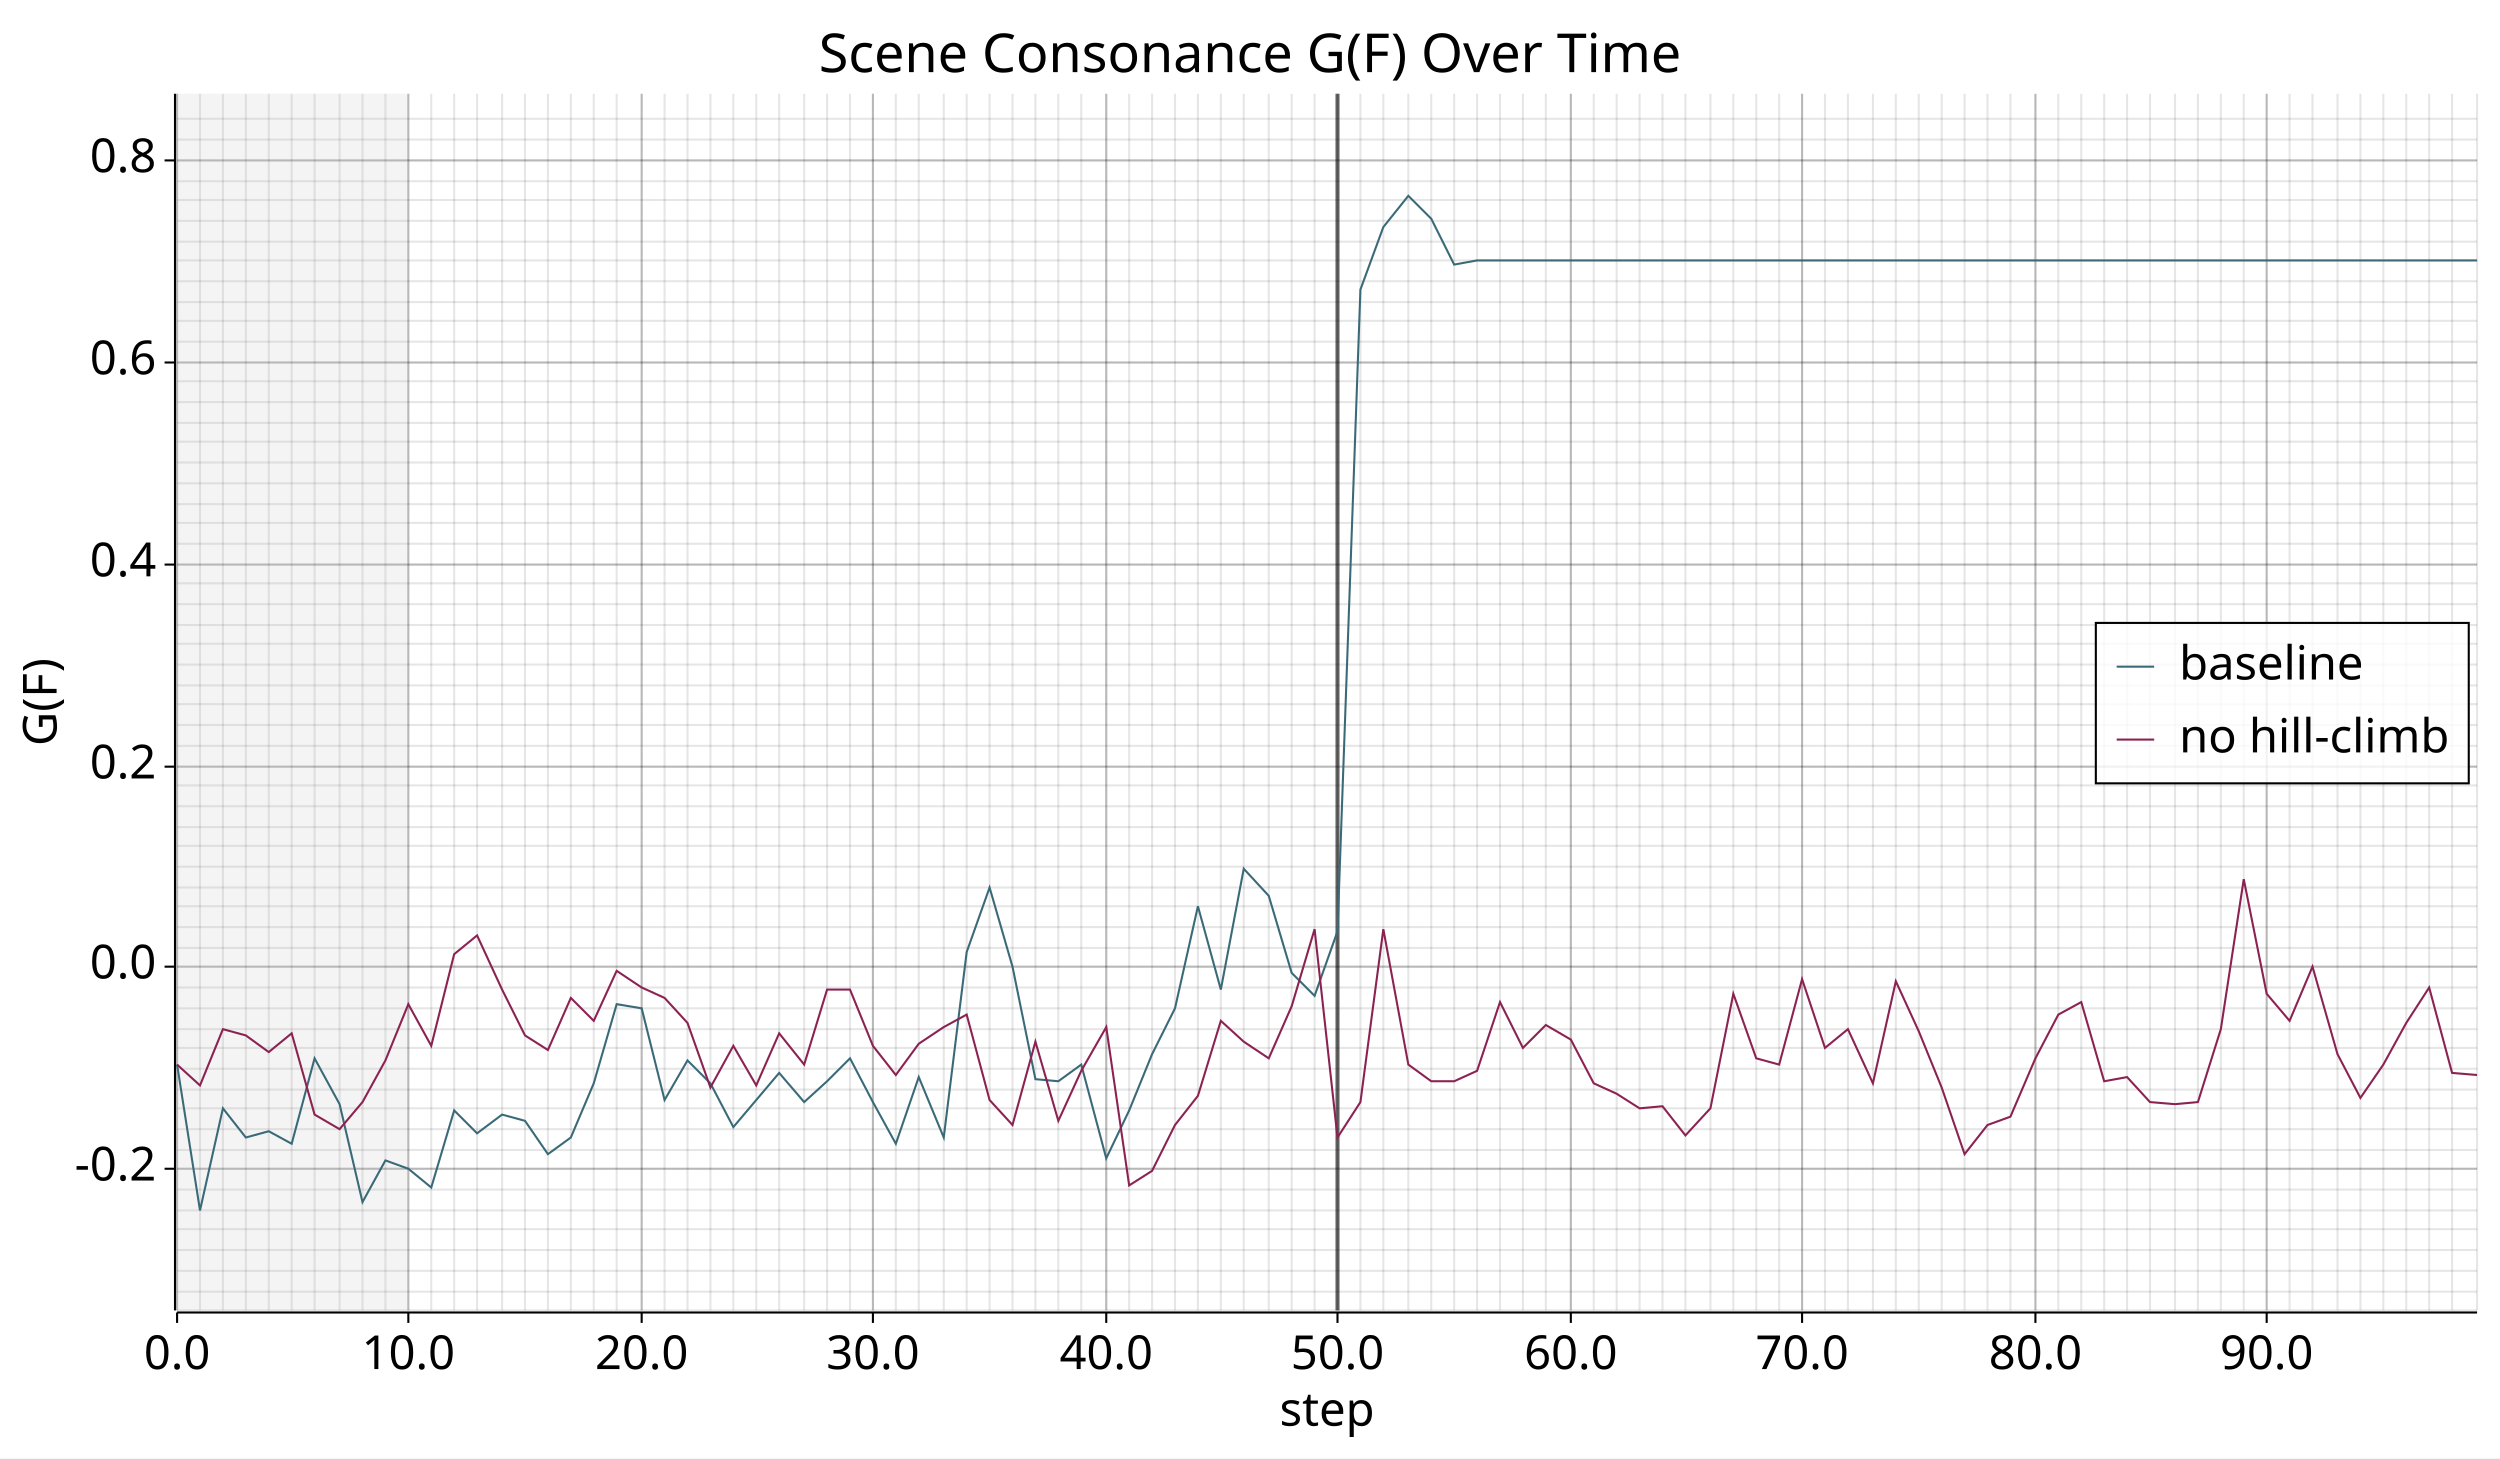
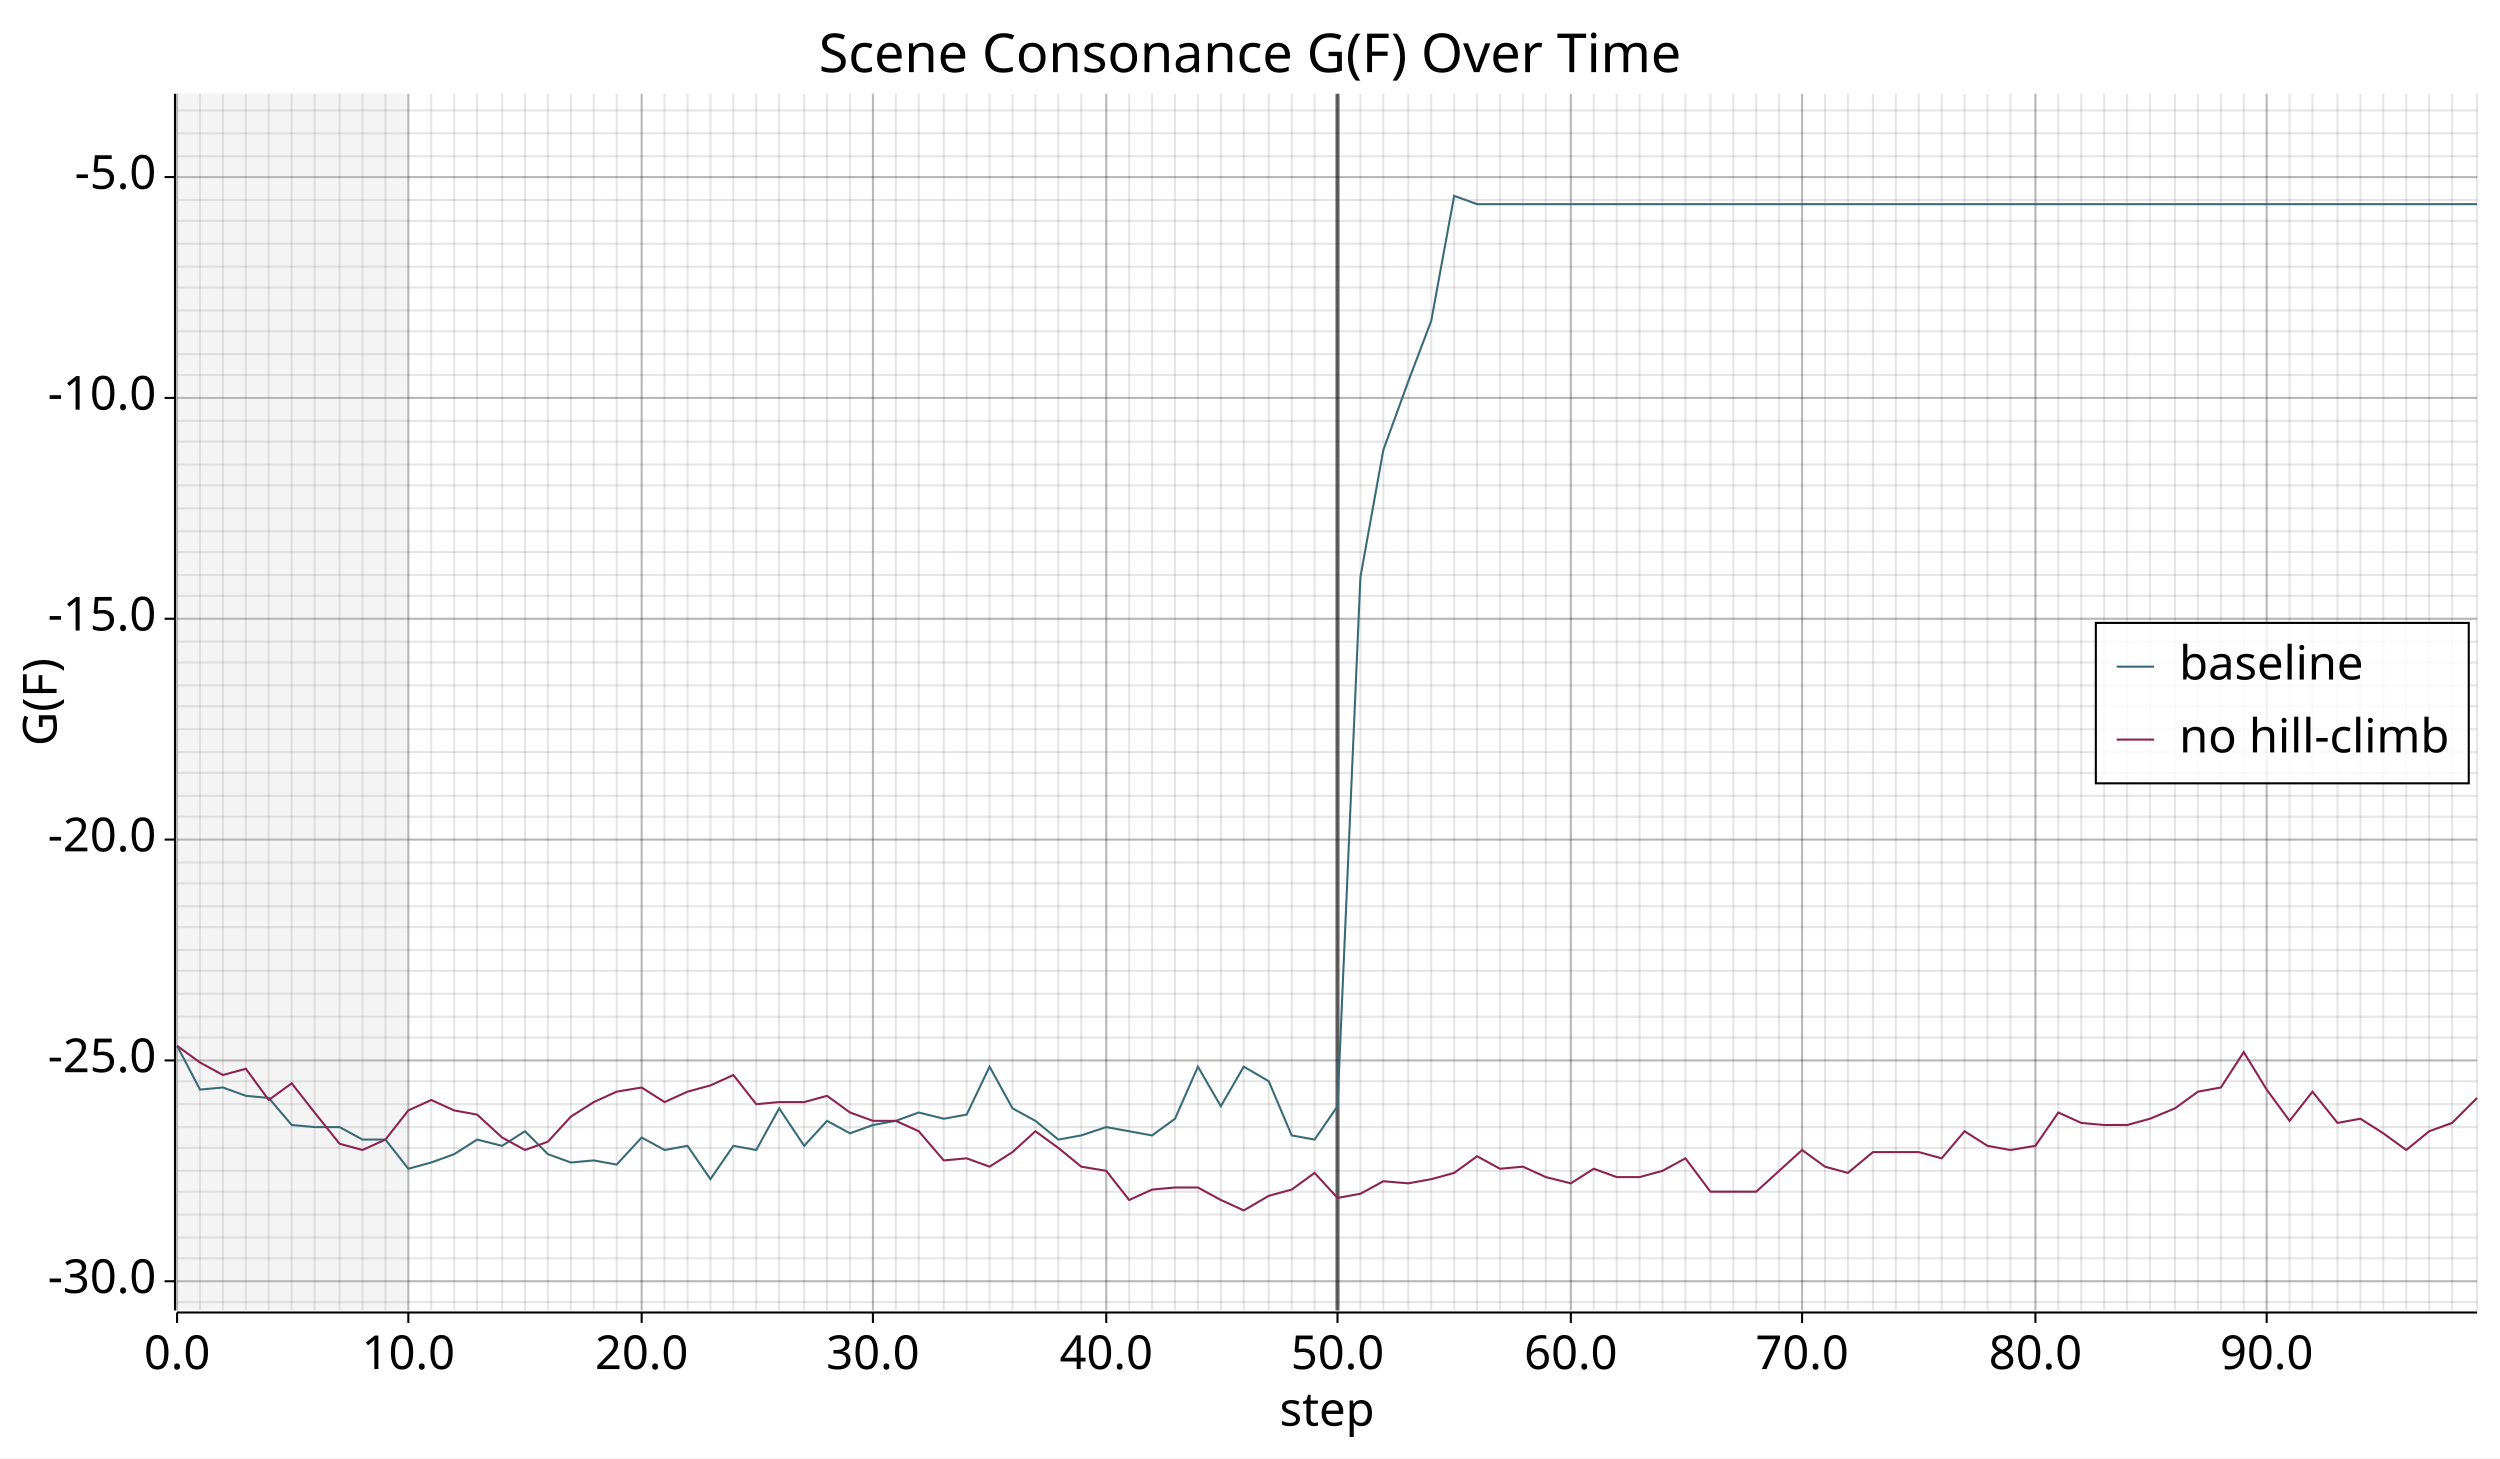
<svg xmlns="http://www.w3.org/2000/svg" width="1200" height="700" viewBox="0 0 1200 700">
  <rect x="0" y="0" width="1200" height="700" opacity="1" fill="#FFFFFF" stroke="none" />
  <text x="600" y="15" dy="0.76em" text-anchor="middle" font-family="sans-serif" font-size="25.806" opacity="1" fill="#000000">
Scene Consonance G(F) Over Time
</text>
  <line opacity="0.1" stroke="#000000" stroke-width="1" x1="85" y1="629" x2="85" y2="45" />
  <line opacity="0.1" stroke="#000000" stroke-width="1" x1="96" y1="629" x2="96" y2="45" />
  <line opacity="0.1" stroke="#000000" stroke-width="1" x1="107" y1="629" x2="107" y2="45" />
  <line opacity="0.1" stroke="#000000" stroke-width="1" x1="118" y1="629" x2="118" y2="45" />
  <line opacity="0.1" stroke="#000000" stroke-width="1" x1="129" y1="629" x2="129" y2="45" />
  <line opacity="0.1" stroke="#000000" stroke-width="1" x1="140" y1="629" x2="140" y2="45" />
  <line opacity="0.1" stroke="#000000" stroke-width="1" x1="151" y1="629" x2="151" y2="45" />
  <line opacity="0.1" stroke="#000000" stroke-width="1" x1="163" y1="629" x2="163" y2="45" />
  <line opacity="0.1" stroke="#000000" stroke-width="1" x1="174" y1="629" x2="174" y2="45" />
  <line opacity="0.1" stroke="#000000" stroke-width="1" x1="185" y1="629" x2="185" y2="45" />
  <line opacity="0.1" stroke="#000000" stroke-width="1" x1="196" y1="629" x2="196" y2="45" />
  <line opacity="0.1" stroke="#000000" stroke-width="1" x1="207" y1="629" x2="207" y2="45" />
  <line opacity="0.1" stroke="#000000" stroke-width="1" x1="218" y1="629" x2="218" y2="45" />
  <line opacity="0.1" stroke="#000000" stroke-width="1" x1="229" y1="629" x2="229" y2="45" />
  <line opacity="0.1" stroke="#000000" stroke-width="1" x1="241" y1="629" x2="241" y2="45" />
  <line opacity="0.1" stroke="#000000" stroke-width="1" x1="252" y1="629" x2="252" y2="45" />
  <line opacity="0.1" stroke="#000000" stroke-width="1" x1="263" y1="629" x2="263" y2="45" />
  <line opacity="0.1" stroke="#000000" stroke-width="1" x1="274" y1="629" x2="274" y2="45" />
  <line opacity="0.1" stroke="#000000" stroke-width="1" x1="285" y1="629" x2="285" y2="45" />
  <line opacity="0.1" stroke="#000000" stroke-width="1" x1="296" y1="629" x2="296" y2="45" />
  <line opacity="0.1" stroke="#000000" stroke-width="1" x1="308" y1="629" x2="308" y2="45" />
  <line opacity="0.1" stroke="#000000" stroke-width="1" x1="319" y1="629" x2="319" y2="45" />
  <line opacity="0.1" stroke="#000000" stroke-width="1" x1="330" y1="629" x2="330" y2="45" />
  <line opacity="0.1" stroke="#000000" stroke-width="1" x1="341" y1="629" x2="341" y2="45" />
  <line opacity="0.1" stroke="#000000" stroke-width="1" x1="352" y1="629" x2="352" y2="45" />
  <line opacity="0.1" stroke="#000000" stroke-width="1" x1="363" y1="629" x2="363" y2="45" />
  <line opacity="0.1" stroke="#000000" stroke-width="1" x1="374" y1="629" x2="374" y2="45" />
  <line opacity="0.1" stroke="#000000" stroke-width="1" x1="386" y1="629" x2="386" y2="45" />
  <line opacity="0.1" stroke="#000000" stroke-width="1" x1="397" y1="629" x2="397" y2="45" />
  <line opacity="0.1" stroke="#000000" stroke-width="1" x1="408" y1="629" x2="408" y2="45" />
  <line opacity="0.1" stroke="#000000" stroke-width="1" x1="419" y1="629" x2="419" y2="45" />
  <line opacity="0.1" stroke="#000000" stroke-width="1" x1="430" y1="629" x2="430" y2="45" />
  <line opacity="0.1" stroke="#000000" stroke-width="1" x1="441" y1="629" x2="441" y2="45" />
  <line opacity="0.1" stroke="#000000" stroke-width="1" x1="453" y1="629" x2="453" y2="45" />
  <line opacity="0.1" stroke="#000000" stroke-width="1" x1="464" y1="629" x2="464" y2="45" />
  <line opacity="0.1" stroke="#000000" stroke-width="1" x1="475" y1="629" x2="475" y2="45" />
  <line opacity="0.1" stroke="#000000" stroke-width="1" x1="486" y1="629" x2="486" y2="45" />
  <line opacity="0.1" stroke="#000000" stroke-width="1" x1="497" y1="629" x2="497" y2="45" />
  <line opacity="0.1" stroke="#000000" stroke-width="1" x1="508" y1="629" x2="508" y2="45" />
  <line opacity="0.1" stroke="#000000" stroke-width="1" x1="519" y1="629" x2="519" y2="45" />
  <line opacity="0.1" stroke="#000000" stroke-width="1" x1="531" y1="629" x2="531" y2="45" />
  <line opacity="0.1" stroke="#000000" stroke-width="1" x1="542" y1="629" x2="542" y2="45" />
  <line opacity="0.1" stroke="#000000" stroke-width="1" x1="553" y1="629" x2="553" y2="45" />
  <line opacity="0.1" stroke="#000000" stroke-width="1" x1="564" y1="629" x2="564" y2="45" />
  <line opacity="0.1" stroke="#000000" stroke-width="1" x1="575" y1="629" x2="575" y2="45" />
  <line opacity="0.1" stroke="#000000" stroke-width="1" x1="586" y1="629" x2="586" y2="45" />
  <line opacity="0.1" stroke="#000000" stroke-width="1" x1="597" y1="629" x2="597" y2="45" />
  <line opacity="0.1" stroke="#000000" stroke-width="1" x1="609" y1="629" x2="609" y2="45" />
  <line opacity="0.1" stroke="#000000" stroke-width="1" x1="620" y1="629" x2="620" y2="45" />
  <line opacity="0.1" stroke="#000000" stroke-width="1" x1="631" y1="629" x2="631" y2="45" />
  <line opacity="0.1" stroke="#000000" stroke-width="1" x1="642" y1="629" x2="642" y2="45" />
  <line opacity="0.1" stroke="#000000" stroke-width="1" x1="653" y1="629" x2="653" y2="45" />
  <line opacity="0.1" stroke="#000000" stroke-width="1" x1="664" y1="629" x2="664" y2="45" />
  <line opacity="0.1" stroke="#000000" stroke-width="1" x1="676" y1="629" x2="676" y2="45" />
  <line opacity="0.1" stroke="#000000" stroke-width="1" x1="687" y1="629" x2="687" y2="45" />
  <line opacity="0.1" stroke="#000000" stroke-width="1" x1="698" y1="629" x2="698" y2="45" />
  <line opacity="0.1" stroke="#000000" stroke-width="1" x1="709" y1="629" x2="709" y2="45" />
  <line opacity="0.1" stroke="#000000" stroke-width="1" x1="720" y1="629" x2="720" y2="45" />
  <line opacity="0.1" stroke="#000000" stroke-width="1" x1="731" y1="629" x2="731" y2="45" />
  <line opacity="0.1" stroke="#000000" stroke-width="1" x1="742" y1="629" x2="742" y2="45" />
  <line opacity="0.1" stroke="#000000" stroke-width="1" x1="754" y1="629" x2="754" y2="45" />
  <line opacity="0.1" stroke="#000000" stroke-width="1" x1="765" y1="629" x2="765" y2="45" />
  <line opacity="0.1" stroke="#000000" stroke-width="1" x1="776" y1="629" x2="776" y2="45" />
  <line opacity="0.1" stroke="#000000" stroke-width="1" x1="787" y1="629" x2="787" y2="45" />
  <line opacity="0.1" stroke="#000000" stroke-width="1" x1="798" y1="629" x2="798" y2="45" />
  <line opacity="0.1" stroke="#000000" stroke-width="1" x1="809" y1="629" x2="809" y2="45" />
  <line opacity="0.1" stroke="#000000" stroke-width="1" x1="821" y1="629" x2="821" y2="45" />
  <line opacity="0.1" stroke="#000000" stroke-width="1" x1="832" y1="629" x2="832" y2="45" />
  <line opacity="0.1" stroke="#000000" stroke-width="1" x1="843" y1="629" x2="843" y2="45" />
  <line opacity="0.1" stroke="#000000" stroke-width="1" x1="854" y1="629" x2="854" y2="45" />
  <line opacity="0.1" stroke="#000000" stroke-width="1" x1="865" y1="629" x2="865" y2="45" />
  <line opacity="0.1" stroke="#000000" stroke-width="1" x1="876" y1="629" x2="876" y2="45" />
  <line opacity="0.1" stroke="#000000" stroke-width="1" x1="887" y1="629" x2="887" y2="45" />
  <line opacity="0.1" stroke="#000000" stroke-width="1" x1="899" y1="629" x2="899" y2="45" />
  <line opacity="0.1" stroke="#000000" stroke-width="1" x1="910" y1="629" x2="910" y2="45" />
  <line opacity="0.1" stroke="#000000" stroke-width="1" x1="921" y1="629" x2="921" y2="45" />
  <line opacity="0.1" stroke="#000000" stroke-width="1" x1="932" y1="629" x2="932" y2="45" />
  <line opacity="0.1" stroke="#000000" stroke-width="1" x1="943" y1="629" x2="943" y2="45" />
  <line opacity="0.1" stroke="#000000" stroke-width="1" x1="954" y1="629" x2="954" y2="45" />
  <line opacity="0.1" stroke="#000000" stroke-width="1" x1="965" y1="629" x2="965" y2="45" />
  <line opacity="0.1" stroke="#000000" stroke-width="1" x1="977" y1="629" x2="977" y2="45" />
  <line opacity="0.1" stroke="#000000" stroke-width="1" x1="988" y1="629" x2="988" y2="45" />
  <line opacity="0.1" stroke="#000000" stroke-width="1" x1="999" y1="629" x2="999" y2="45" />
  <line opacity="0.1" stroke="#000000" stroke-width="1" x1="1010" y1="629" x2="1010" y2="45" />
  <line opacity="0.1" stroke="#000000" stroke-width="1" x1="1021" y1="629" x2="1021" y2="45" />
  <line opacity="0.1" stroke="#000000" stroke-width="1" x1="1032" y1="629" x2="1032" y2="45" />
  <line opacity="0.1" stroke="#000000" stroke-width="1" x1="1044" y1="629" x2="1044" y2="45" />
  <line opacity="0.1" stroke="#000000" stroke-width="1" x1="1055" y1="629" x2="1055" y2="45" />
  <line opacity="0.1" stroke="#000000" stroke-width="1" x1="1066" y1="629" x2="1066" y2="45" />
  <line opacity="0.1" stroke="#000000" stroke-width="1" x1="1077" y1="629" x2="1077" y2="45" />
  <line opacity="0.1" stroke="#000000" stroke-width="1" x1="1088" y1="629" x2="1088" y2="45" />
  <line opacity="0.1" stroke="#000000" stroke-width="1" x1="1099" y1="629" x2="1099" y2="45" />
  <line opacity="0.1" stroke="#000000" stroke-width="1" x1="1110" y1="629" x2="1110" y2="45" />
  <line opacity="0.1" stroke="#000000" stroke-width="1" x1="1122" y1="629" x2="1122" y2="45" />
  <line opacity="0.1" stroke="#000000" stroke-width="1" x1="1133" y1="629" x2="1133" y2="45" />
  <line opacity="0.1" stroke="#000000" stroke-width="1" x1="1144" y1="629" x2="1144" y2="45" />
  <line opacity="0.1" stroke="#000000" stroke-width="1" x1="1155" y1="629" x2="1155" y2="45" />
  <line opacity="0.1" stroke="#000000" stroke-width="1" x1="1166" y1="629" x2="1166" y2="45" />
  <line opacity="0.1" stroke="#000000" stroke-width="1" x1="1177" y1="629" x2="1177" y2="45" />
  <line opacity="0.1" stroke="#000000" stroke-width="1" x1="1189" y1="629" x2="1189" y2="45" />
-   <line opacity="0.1" stroke="#000000" stroke-width="1" x1="85" y1="629" x2="1189" y2="629" />
-   <line opacity="0.1" stroke="#000000" stroke-width="1" x1="85" y1="620" x2="1189" y2="620" />
-   <line opacity="0.1" stroke="#000000" stroke-width="1" x1="85" y1="610" x2="1189" y2="610" />
-   <line opacity="0.1" stroke="#000000" stroke-width="1" x1="85" y1="600" x2="1189" y2="600" />
-   <line opacity="0.1" stroke="#000000" stroke-width="1" x1="85" y1="590" x2="1189" y2="590" />
-   <line opacity="0.1" stroke="#000000" stroke-width="1" x1="85" y1="581" x2="1189" y2="581" />
-   <line opacity="0.1" stroke="#000000" stroke-width="1" x1="85" y1="571" x2="1189" y2="571" />
-   <line opacity="0.1" stroke="#000000" stroke-width="1" x1="85" y1="561" x2="1189" y2="561" />
-   <line opacity="0.1" stroke="#000000" stroke-width="1" x1="85" y1="552" x2="1189" y2="552" />
-   <line opacity="0.1" stroke="#000000" stroke-width="1" x1="85" y1="542" x2="1189" y2="542" />
-   <line opacity="0.1" stroke="#000000" stroke-width="1" x1="85" y1="532" x2="1189" y2="532" />
-   <line opacity="0.1" stroke="#000000" stroke-width="1" x1="85" y1="523" x2="1189" y2="523" />
-   <line opacity="0.1" stroke="#000000" stroke-width="1" x1="85" y1="513" x2="1189" y2="513" />
-   <line opacity="0.1" stroke="#000000" stroke-width="1" x1="85" y1="503" x2="1189" y2="503" />
-   <line opacity="0.1" stroke="#000000" stroke-width="1" x1="85" y1="494" x2="1189" y2="494" />
-   <line opacity="0.1" stroke="#000000" stroke-width="1" x1="85" y1="484" x2="1189" y2="484" />
-   <line opacity="0.1" stroke="#000000" stroke-width="1" x1="85" y1="474" x2="1189" y2="474" />
-   <line opacity="0.1" stroke="#000000" stroke-width="1" x1="85" y1="464" x2="1189" y2="464" />
-   <line opacity="0.1" stroke="#000000" stroke-width="1" x1="85" y1="455" x2="1189" y2="455" />
+   <line opacity="0.1" stroke="#000000" stroke-width="1" x1="85" y1="625" x2="1189" y2="625" />
+   <line opacity="0.1" stroke="#000000" stroke-width="1" x1="85" y1="615" x2="1189" y2="615" />
+   <line opacity="0.1" stroke="#000000" stroke-width="1" x1="85" y1="604" x2="1189" y2="604" />
+   <line opacity="0.1" stroke="#000000" stroke-width="1" x1="85" y1="594" x2="1189" y2="594" />
+   <line opacity="0.1" stroke="#000000" stroke-width="1" x1="85" y1="583" x2="1189" y2="583" />
+   <line opacity="0.1" stroke="#000000" stroke-width="1" x1="85" y1="572" x2="1189" y2="572" />
+   <line opacity="0.1" stroke="#000000" stroke-width="1" x1="85" y1="562" x2="1189" y2="562" />
+   <line opacity="0.1" stroke="#000000" stroke-width="1" x1="85" y1="551" x2="1189" y2="551" />
+   <line opacity="0.1" stroke="#000000" stroke-width="1" x1="85" y1="541" x2="1189" y2="541" />
+   <line opacity="0.1" stroke="#000000" stroke-width="1" x1="85" y1="530" x2="1189" y2="530" />
+   <line opacity="0.1" stroke="#000000" stroke-width="1" x1="85" y1="519" x2="1189" y2="519" />
+   <line opacity="0.1" stroke="#000000" stroke-width="1" x1="85" y1="509" x2="1189" y2="509" />
+   <line opacity="0.1" stroke="#000000" stroke-width="1" x1="85" y1="498" x2="1189" y2="498" />
+   <line opacity="0.1" stroke="#000000" stroke-width="1" x1="85" y1="488" x2="1189" y2="488" />
+   <line opacity="0.1" stroke="#000000" stroke-width="1" x1="85" y1="477" x2="1189" y2="477" />
+   <line opacity="0.1" stroke="#000000" stroke-width="1" x1="85" y1="466" x2="1189" y2="466" />
+   <line opacity="0.1" stroke="#000000" stroke-width="1" x1="85" y1="456" x2="1189" y2="456" />
  <line opacity="0.1" stroke="#000000" stroke-width="1" x1="85" y1="445" x2="1189" y2="445" />
  <line opacity="0.1" stroke="#000000" stroke-width="1" x1="85" y1="435" x2="1189" y2="435" />
-   <line opacity="0.1" stroke="#000000" stroke-width="1" x1="85" y1="426" x2="1189" y2="426" />
-   <line opacity="0.1" stroke="#000000" stroke-width="1" x1="85" y1="416" x2="1189" y2="416" />
-   <line opacity="0.1" stroke="#000000" stroke-width="1" x1="85" y1="406" x2="1189" y2="406" />
-   <line opacity="0.1" stroke="#000000" stroke-width="1" x1="85" y1="397" x2="1189" y2="397" />
-   <line opacity="0.1" stroke="#000000" stroke-width="1" x1="85" y1="387" x2="1189" y2="387" />
-   <line opacity="0.1" stroke="#000000" stroke-width="1" x1="85" y1="377" x2="1189" y2="377" />
-   <line opacity="0.1" stroke="#000000" stroke-width="1" x1="85" y1="368" x2="1189" y2="368" />
-   <line opacity="0.1" stroke="#000000" stroke-width="1" x1="85" y1="358" x2="1189" y2="358" />
-   <line opacity="0.1" stroke="#000000" stroke-width="1" x1="85" y1="348" x2="1189" y2="348" />
-   <line opacity="0.1" stroke="#000000" stroke-width="1" x1="85" y1="338" x2="1189" y2="338" />
+   <line opacity="0.1" stroke="#000000" stroke-width="1" x1="85" y1="424" x2="1189" y2="424" />
+   <line opacity="0.1" stroke="#000000" stroke-width="1" x1="85" y1="414" x2="1189" y2="414" />
+   <line opacity="0.1" stroke="#000000" stroke-width="1" x1="85" y1="403" x2="1189" y2="403" />
+   <line opacity="0.1" stroke="#000000" stroke-width="1" x1="85" y1="392" x2="1189" y2="392" />
+   <line opacity="0.1" stroke="#000000" stroke-width="1" x1="85" y1="382" x2="1189" y2="382" />
+   <line opacity="0.1" stroke="#000000" stroke-width="1" x1="85" y1="371" x2="1189" y2="371" />
+   <line opacity="0.1" stroke="#000000" stroke-width="1" x1="85" y1="361" x2="1189" y2="361" />
+   <line opacity="0.1" stroke="#000000" stroke-width="1" x1="85" y1="350" x2="1189" y2="350" />
+   <line opacity="0.1" stroke="#000000" stroke-width="1" x1="85" y1="339" x2="1189" y2="339" />
  <line opacity="0.1" stroke="#000000" stroke-width="1" x1="85" y1="329" x2="1189" y2="329" />
-   <line opacity="0.1" stroke="#000000" stroke-width="1" x1="85" y1="319" x2="1189" y2="319" />
-   <line opacity="0.1" stroke="#000000" stroke-width="1" x1="85" y1="309" x2="1189" y2="309" />
-   <line opacity="0.1" stroke="#000000" stroke-width="1" x1="85" y1="300" x2="1189" y2="300" />
-   <line opacity="0.1" stroke="#000000" stroke-width="1" x1="85" y1="290" x2="1189" y2="290" />
-   <line opacity="0.1" stroke="#000000" stroke-width="1" x1="85" y1="280" x2="1189" y2="280" />
-   <line opacity="0.1" stroke="#000000" stroke-width="1" x1="85" y1="271" x2="1189" y2="271" />
-   <line opacity="0.1" stroke="#000000" stroke-width="1" x1="85" y1="261" x2="1189" y2="261" />
-   <line opacity="0.1" stroke="#000000" stroke-width="1" x1="85" y1="251" x2="1189" y2="251" />
-   <line opacity="0.1" stroke="#000000" stroke-width="1" x1="85" y1="242" x2="1189" y2="242" />
-   <line opacity="0.1" stroke="#000000" stroke-width="1" x1="85" y1="232" x2="1189" y2="232" />
-   <line opacity="0.1" stroke="#000000" stroke-width="1" x1="85" y1="222" x2="1189" y2="222" />
+   <line opacity="0.1" stroke="#000000" stroke-width="1" x1="85" y1="318" x2="1189" y2="318" />
+   <line opacity="0.1" stroke="#000000" stroke-width="1" x1="85" y1="308" x2="1189" y2="308" />
+   <line opacity="0.1" stroke="#000000" stroke-width="1" x1="85" y1="297" x2="1189" y2="297" />
+   <line opacity="0.1" stroke="#000000" stroke-width="1" x1="85" y1="286" x2="1189" y2="286" />
+   <line opacity="0.1" stroke="#000000" stroke-width="1" x1="85" y1="276" x2="1189" y2="276" />
+   <line opacity="0.1" stroke="#000000" stroke-width="1" x1="85" y1="265" x2="1189" y2="265" />
+   <line opacity="0.1" stroke="#000000" stroke-width="1" x1="85" y1="255" x2="1189" y2="255" />
+   <line opacity="0.1" stroke="#000000" stroke-width="1" x1="85" y1="244" x2="1189" y2="244" />
+   <line opacity="0.1" stroke="#000000" stroke-width="1" x1="85" y1="233" x2="1189" y2="233" />
+   <line opacity="0.1" stroke="#000000" stroke-width="1" x1="85" y1="223" x2="1189" y2="223" />
  <line opacity="0.1" stroke="#000000" stroke-width="1" x1="85" y1="212" x2="1189" y2="212" />
-   <line opacity="0.1" stroke="#000000" stroke-width="1" x1="85" y1="203" x2="1189" y2="203" />
-   <line opacity="0.1" stroke="#000000" stroke-width="1" x1="85" y1="193" x2="1189" y2="193" />
-   <line opacity="0.1" stroke="#000000" stroke-width="1" x1="85" y1="183" x2="1189" y2="183" />
-   <line opacity="0.1" stroke="#000000" stroke-width="1" x1="85" y1="174" x2="1189" y2="174" />
-   <line opacity="0.1" stroke="#000000" stroke-width="1" x1="85" y1="164" x2="1189" y2="164" />
-   <line opacity="0.1" stroke="#000000" stroke-width="1" x1="85" y1="154" x2="1189" y2="154" />
-   <line opacity="0.1" stroke="#000000" stroke-width="1" x1="85" y1="145" x2="1189" y2="145" />
-   <line opacity="0.1" stroke="#000000" stroke-width="1" x1="85" y1="135" x2="1189" y2="135" />
-   <line opacity="0.1" stroke="#000000" stroke-width="1" x1="85" y1="125" x2="1189" y2="125" />
-   <line opacity="0.1" stroke="#000000" stroke-width="1" x1="85" y1="116" x2="1189" y2="116" />
+   <line opacity="0.1" stroke="#000000" stroke-width="1" x1="85" y1="202" x2="1189" y2="202" />
+   <line opacity="0.1" stroke="#000000" stroke-width="1" x1="85" y1="191" x2="1189" y2="191" />
+   <line opacity="0.1" stroke="#000000" stroke-width="1" x1="85" y1="180" x2="1189" y2="180" />
+   <line opacity="0.1" stroke="#000000" stroke-width="1" x1="85" y1="170" x2="1189" y2="170" />
+   <line opacity="0.1" stroke="#000000" stroke-width="1" x1="85" y1="159" x2="1189" y2="159" />
+   <line opacity="0.1" stroke="#000000" stroke-width="1" x1="85" y1="149" x2="1189" y2="149" />
+   <line opacity="0.1" stroke="#000000" stroke-width="1" x1="85" y1="138" x2="1189" y2="138" />
+   <line opacity="0.1" stroke="#000000" stroke-width="1" x1="85" y1="128" x2="1189" y2="128" />
+   <line opacity="0.1" stroke="#000000" stroke-width="1" x1="85" y1="117" x2="1189" y2="117" />
  <line opacity="0.1" stroke="#000000" stroke-width="1" x1="85" y1="106" x2="1189" y2="106" />
  <line opacity="0.1" stroke="#000000" stroke-width="1" x1="85" y1="96" x2="1189" y2="96" />
-   <line opacity="0.1" stroke="#000000" stroke-width="1" x1="85" y1="87" x2="1189" y2="87" />
-   <line opacity="0.1" stroke="#000000" stroke-width="1" x1="85" y1="77" x2="1189" y2="77" />
-   <line opacity="0.1" stroke="#000000" stroke-width="1" x1="85" y1="67" x2="1189" y2="67" />
-   <line opacity="0.1" stroke="#000000" stroke-width="1" x1="85" y1="57" x2="1189" y2="57" />
+   <line opacity="0.1" stroke="#000000" stroke-width="1" x1="85" y1="85" x2="1189" y2="85" />
+   <line opacity="0.1" stroke="#000000" stroke-width="1" x1="85" y1="75" x2="1189" y2="75" />
+   <line opacity="0.1" stroke="#000000" stroke-width="1" x1="85" y1="64" x2="1189" y2="64" />
+   <line opacity="0.1" stroke="#000000" stroke-width="1" x1="85" y1="53" x2="1189" y2="53" />
  <text x="10" y="337" dy="0.76em" text-anchor="middle" font-family="sans-serif" font-size="22.581" opacity="1" fill="#000000" transform="rotate(270, 10, 337)">
G(F)
</text>
  <text x="637" y="690" dy="-0.5ex" text-anchor="middle" font-family="sans-serif" font-size="22.581" opacity="1" fill="#000000">
step
</text>
  <line opacity="0.2" stroke="#000000" stroke-width="1" x1="85" y1="629" x2="85" y2="45" />
  <line opacity="0.2" stroke="#000000" stroke-width="1" x1="196" y1="629" x2="196" y2="45" />
  <line opacity="0.2" stroke="#000000" stroke-width="1" x1="308" y1="629" x2="308" y2="45" />
  <line opacity="0.2" stroke="#000000" stroke-width="1" x1="419" y1="629" x2="419" y2="45" />
  <line opacity="0.2" stroke="#000000" stroke-width="1" x1="531" y1="629" x2="531" y2="45" />
  <line opacity="0.2" stroke="#000000" stroke-width="1" x1="642" y1="629" x2="642" y2="45" />
  <line opacity="0.2" stroke="#000000" stroke-width="1" x1="754" y1="629" x2="754" y2="45" />
  <line opacity="0.2" stroke="#000000" stroke-width="1" x1="865" y1="629" x2="865" y2="45" />
  <line opacity="0.2" stroke="#000000" stroke-width="1" x1="977" y1="629" x2="977" y2="45" />
  <line opacity="0.2" stroke="#000000" stroke-width="1" x1="1088" y1="629" x2="1088" y2="45" />
-   <line opacity="0.2" stroke="#000000" stroke-width="1" x1="85" y1="561" x2="1189" y2="561" />
-   <line opacity="0.2" stroke="#000000" stroke-width="1" x1="85" y1="464" x2="1189" y2="464" />
-   <line opacity="0.2" stroke="#000000" stroke-width="1" x1="85" y1="368" x2="1189" y2="368" />
-   <line opacity="0.2" stroke="#000000" stroke-width="1" x1="85" y1="271" x2="1189" y2="271" />
-   <line opacity="0.2" stroke="#000000" stroke-width="1" x1="85" y1="174" x2="1189" y2="174" />
-   <line opacity="0.2" stroke="#000000" stroke-width="1" x1="85" y1="77" x2="1189" y2="77" />
+   <line opacity="0.2" stroke="#000000" stroke-width="1" x1="85" y1="615" x2="1189" y2="615" />
+   <line opacity="0.2" stroke="#000000" stroke-width="1" x1="85" y1="509" x2="1189" y2="509" />
+   <line opacity="0.2" stroke="#000000" stroke-width="1" x1="85" y1="403" x2="1189" y2="403" />
+   <line opacity="0.2" stroke="#000000" stroke-width="1" x1="85" y1="297" x2="1189" y2="297" />
+   <line opacity="0.2" stroke="#000000" stroke-width="1" x1="85" y1="191" x2="1189" y2="191" />
+   <line opacity="0.2" stroke="#000000" stroke-width="1" x1="85" y1="85" x2="1189" y2="85" />
  <polyline fill="none" opacity="1" stroke="#000000" stroke-width="1" points="84,45 84,629 " />
-   <text x="75" y="561" dy="0.5ex" text-anchor="end" font-family="sans-serif" font-size="22.581" opacity="1" fill="#000000">
- -0.2
- </text>
-   <polyline fill="none" opacity="1" stroke="#000000" stroke-width="1" points="79,561 84,561 " />
-   <text x="75" y="464" dy="0.5ex" text-anchor="end" font-family="sans-serif" font-size="22.581" opacity="1" fill="#000000">
- 0.0
- </text>
-   <polyline fill="none" opacity="1" stroke="#000000" stroke-width="1" points="79,464 84,464 " />
-   <text x="75" y="368" dy="0.5ex" text-anchor="end" font-family="sans-serif" font-size="22.581" opacity="1" fill="#000000">
- 0.2
- </text>
-   <polyline fill="none" opacity="1" stroke="#000000" stroke-width="1" points="79,368 84,368 " />
-   <text x="75" y="271" dy="0.5ex" text-anchor="end" font-family="sans-serif" font-size="22.581" opacity="1" fill="#000000">
- 0.4
- </text>
-   <polyline fill="none" opacity="1" stroke="#000000" stroke-width="1" points="79,271 84,271 " />
-   <text x="75" y="174" dy="0.5ex" text-anchor="end" font-family="sans-serif" font-size="22.581" opacity="1" fill="#000000">
- 0.6
- </text>
-   <polyline fill="none" opacity="1" stroke="#000000" stroke-width="1" points="79,174 84,174 " />
-   <text x="75" y="77" dy="0.5ex" text-anchor="end" font-family="sans-serif" font-size="22.581" opacity="1" fill="#000000">
- 0.8
- </text>
-   <polyline fill="none" opacity="1" stroke="#000000" stroke-width="1" points="79,77 84,77 " />
+   <text x="75" y="615" dy="0.5ex" text-anchor="end" font-family="sans-serif" font-size="22.581" opacity="1" fill="#000000">
+ -30.0
+ </text>
+   <polyline fill="none" opacity="1" stroke="#000000" stroke-width="1" points="79,615 84,615 " />
+   <text x="75" y="509" dy="0.5ex" text-anchor="end" font-family="sans-serif" font-size="22.581" opacity="1" fill="#000000">
+ -25.0
+ </text>
+   <polyline fill="none" opacity="1" stroke="#000000" stroke-width="1" points="79,509 84,509 " />
+   <text x="75" y="403" dy="0.5ex" text-anchor="end" font-family="sans-serif" font-size="22.581" opacity="1" fill="#000000">
+ -20.0
+ </text>
+   <polyline fill="none" opacity="1" stroke="#000000" stroke-width="1" points="79,403 84,403 " />
+   <text x="75" y="297" dy="0.5ex" text-anchor="end" font-family="sans-serif" font-size="22.581" opacity="1" fill="#000000">
+ -15.0
+ </text>
+   <polyline fill="none" opacity="1" stroke="#000000" stroke-width="1" points="79,297 84,297 " />
+   <text x="75" y="191" dy="0.5ex" text-anchor="end" font-family="sans-serif" font-size="22.581" opacity="1" fill="#000000">
+ -10.0
+ </text>
+   <polyline fill="none" opacity="1" stroke="#000000" stroke-width="1" points="79,191 84,191 " />
+   <text x="75" y="85" dy="0.5ex" text-anchor="end" font-family="sans-serif" font-size="22.581" opacity="1" fill="#000000">
+ -5.0
+ </text>
+   <polyline fill="none" opacity="1" stroke="#000000" stroke-width="1" points="79,85 84,85 " />
  <polyline fill="none" opacity="1" stroke="#000000" stroke-width="1" points="85,630 1189,630 " />
  <text x="85" y="640" dy="0.76em" text-anchor="middle" font-family="sans-serif" font-size="22.581" opacity="1" fill="#000000">
0.0
</text>
  <polyline fill="none" opacity="1" stroke="#000000" stroke-width="1" points="85,630 85,635 " />
  <text x="196" y="640" dy="0.76em" text-anchor="middle" font-family="sans-serif" font-size="22.581" opacity="1" fill="#000000">
10.0
</text>
  <polyline fill="none" opacity="1" stroke="#000000" stroke-width="1" points="196,630 196,635 " />
  <text x="308" y="640" dy="0.76em" text-anchor="middle" font-family="sans-serif" font-size="22.581" opacity="1" fill="#000000">
20.0
</text>
  <polyline fill="none" opacity="1" stroke="#000000" stroke-width="1" points="308,630 308,635 " />
  <text x="419" y="640" dy="0.76em" text-anchor="middle" font-family="sans-serif" font-size="22.581" opacity="1" fill="#000000">
30.0
</text>
  <polyline fill="none" opacity="1" stroke="#000000" stroke-width="1" points="419,630 419,635 " />
  <text x="531" y="640" dy="0.76em" text-anchor="middle" font-family="sans-serif" font-size="22.581" opacity="1" fill="#000000">
40.0
</text>
  <polyline fill="none" opacity="1" stroke="#000000" stroke-width="1" points="531,630 531,635 " />
  <text x="642" y="640" dy="0.76em" text-anchor="middle" font-family="sans-serif" font-size="22.581" opacity="1" fill="#000000">
50.0
</text>
  <polyline fill="none" opacity="1" stroke="#000000" stroke-width="1" points="642,630 642,635 " />
  <text x="754" y="640" dy="0.76em" text-anchor="middle" font-family="sans-serif" font-size="22.581" opacity="1" fill="#000000">
60.0
</text>
  <polyline fill="none" opacity="1" stroke="#000000" stroke-width="1" points="754,630 754,635 " />
  <text x="865" y="640" dy="0.76em" text-anchor="middle" font-family="sans-serif" font-size="22.581" opacity="1" fill="#000000">
70.0
</text>
  <polyline fill="none" opacity="1" stroke="#000000" stroke-width="1" points="865,630 865,635 " />
  <text x="977" y="640" dy="0.76em" text-anchor="middle" font-family="sans-serif" font-size="22.581" opacity="1" fill="#000000">
80.0
</text>
  <polyline fill="none" opacity="1" stroke="#000000" stroke-width="1" points="977,630 977,635 " />
  <text x="1088" y="640" dy="0.76em" text-anchor="middle" font-family="sans-serif" font-size="22.581" opacity="1" fill="#000000">
90.0
</text>
  <polyline fill="none" opacity="1" stroke="#000000" stroke-width="1" points="1088,630 1088,635 " />
  <rect x="85" y="45" width="111" height="584" opacity="0.15" fill="#B4B4B4" stroke="none" />
  <polyline fill="none" opacity="0.55" stroke="#000000" stroke-width="2" points="642,629 642,45 " />
-   <polyline fill="none" opacity="1" stroke="#3A6A78" stroke-width="1" points="85,511 96,581 107,532 118,546 129,543 140,549 151,508 163,530 174,577 185,557 196,561 207,570 218,533 229,544 241,535 252,538 263,554 274,546 285,520 296,482 308,484 319,528 330,509 341,520 352,541 363,528 374,515 386,529 397,519 408,508 419,529 430,549 441,517 453,546 464,457 475,426 486,464 497,518 508,519 519,511 531,556 542,533 553,506 564,484 575,435 586,475 597,417 609,430 620,467 631,478 642,447 653,139 664,109 676,94 687,105 698,127 709,125 720,125 731,125 742,125 754,125 765,125 776,125 787,125 798,125 809,125 821,125 832,125 843,125 854,125 865,125 876,125 887,125 899,125 910,125 921,125 932,125 943,125 954,125 965,125 977,125 988,125 999,125 1010,125 1021,125 1032,125 1044,125 1055,125 1066,125 1077,125 1088,125 1099,125 1110,125 1122,125 1133,125 1144,125 1155,125 1166,125 1177,125 1189,125 " />
-   <polyline fill="none" opacity="1" stroke="#8B2252" stroke-width="1" points="85,511 96,521 107,494 118,497 129,505 140,496 151,535 163,542 174,529 185,509 196,482 207,502 218,458 229,449 241,475 252,497 263,504 274,479 285,490 296,466 308,474 319,479 330,491 341,522 352,502 363,521 374,496 386,511 397,475 408,475 419,502 430,516 441,501 453,493 464,487 475,528 486,540 497,500 508,538 519,514 531,493 542,569 553,562 564,540 575,526 586,490 597,500 609,508 620,483 631,446 642,546 653,529 664,446 676,511 687,519 698,519 709,514 720,481 731,503 742,492 754,499 765,520 776,525 787,532 798,531 809,545 821,532 832,477 843,508 854,511 865,470 876,503 887,494 899,520 910,471 921,495 932,522 943,554 954,540 965,536 977,508 988,487 999,481 1010,519 1021,517 1032,529 1044,530 1055,529 1066,494 1077,422 1088,477 1099,490 1110,464 1122,506 1133,527 1144,511 1155,491 1166,474 1177,515 1189,516 " />
+   <polyline fill="none" opacity="1" stroke="#3A6A78" stroke-width="1" points="85,502 96,523 107,522 118,526 129,527 140,540 151,541 163,541 174,547 185,547 196,561 207,558 218,554 229,547 241,550 252,543 263,554 274,558 285,557 296,559 308,546 319,552 330,550 341,566 352,550 363,552 374,532 386,550 397,538 408,544 419,540 430,538 441,534 453,537 464,535 475,512 486,532 497,538 508,547 519,545 531,541 542,543 553,545 564,537 575,512 586,531 597,512 609,519 620,545 631,547 642,531 653,277 664,216 676,183 687,154 698,94 709,98 720,98 731,98 742,98 754,98 765,98 776,98 787,98 798,98 809,98 821,98 832,98 843,98 854,98 865,98 876,98 887,98 899,98 910,98 921,98 932,98 943,98 954,98 965,98 977,98 988,98 999,98 1010,98 1021,98 1032,98 1044,98 1055,98 1066,98 1077,98 1088,98 1099,98 1110,98 1122,98 1133,98 1144,98 1155,98 1166,98 1177,98 1189,98 " />
+   <polyline fill="none" opacity="1" stroke="#8B2252" stroke-width="1" points="85,502 96,510 107,516 118,513 129,528 140,520 151,534 163,549 174,552 185,547 196,533 207,528 218,533 229,535 241,546 252,552 263,548 274,536 285,529 296,524 308,522 319,529 330,524 341,521 352,516 363,530 374,529 386,529 397,526 408,534 419,538 430,538 441,543 453,557 464,556 475,560 486,553 497,543 508,551 519,560 531,562 542,576 553,571 564,570 575,570 586,576 597,581 609,574 620,571 631,563 642,575 653,573 664,567 676,568 687,566 698,563 709,555 720,561 731,560 742,565 754,568 765,561 776,565 787,565 798,562 809,556 821,572 832,572 843,572 854,562 865,552 876,560 887,563 899,553 910,553 921,553 932,556 943,543 954,550 965,552 977,550 988,534 999,539 1010,540 1021,540 1032,537 1044,532 1055,524 1066,522 1077,505 1088,523 1099,538 1110,524 1122,539 1133,537 1144,544 1155,552 1166,543 1177,539 1189,527 " />
  <rect x="1006" y="299" width="179" height="77" opacity="0.8" fill="#FFFFFF" stroke="none" />
  <rect x="1006" y="299" width="179" height="77" opacity="1" fill="none" stroke="#000000" />
  <text x="1046" y="309" dy="0.76em" text-anchor="start" font-family="sans-serif" font-size="22.581" opacity="1" fill="#000000">
baseline
</text>
  <text x="1046" y="344" dy="0.76em" text-anchor="start" font-family="sans-serif" font-size="22.581" opacity="1" fill="#000000">
no hill-climb
</text>
  <polyline fill="none" opacity="1" stroke="#3A6A78" stroke-width="1" points="1016,320 1034,320 " />
  <polyline fill="none" opacity="1" stroke="#8B2252" stroke-width="1" points="1016,355 1034,355 " />
</svg>
